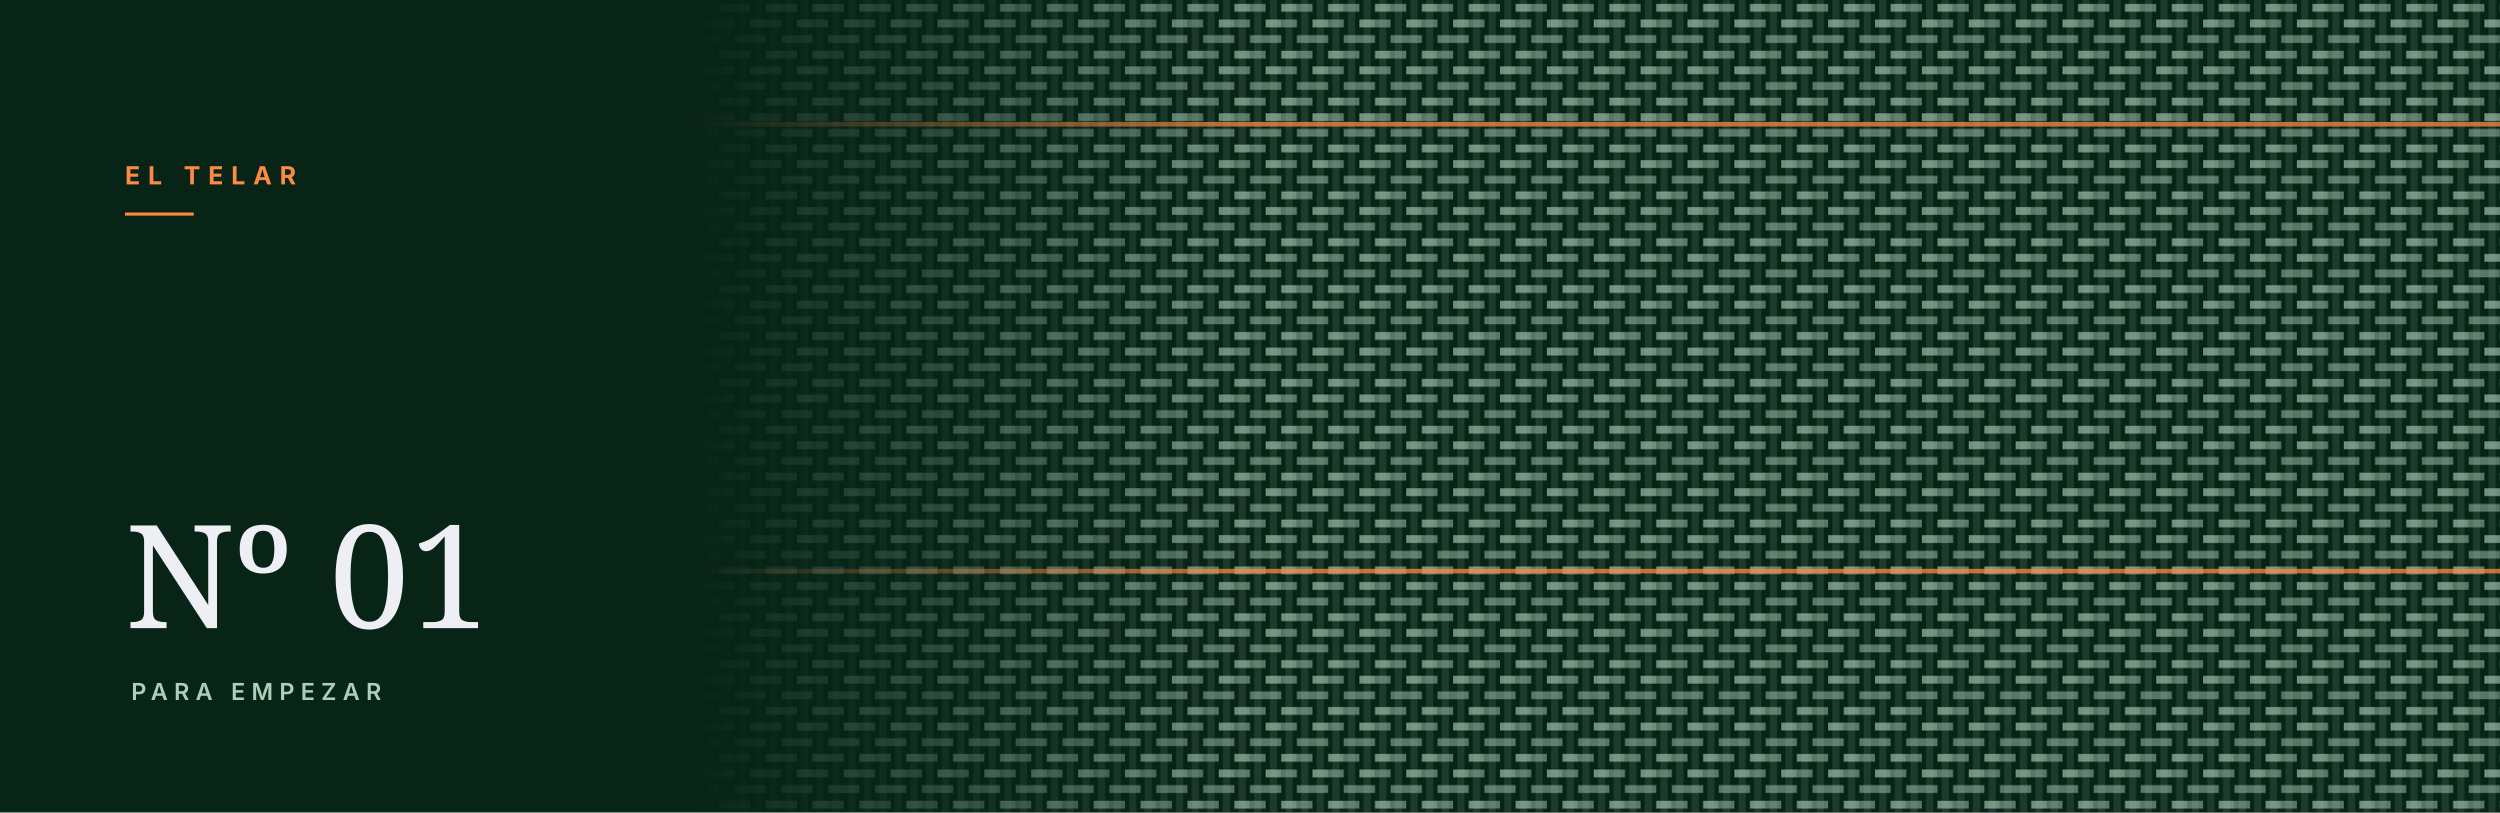
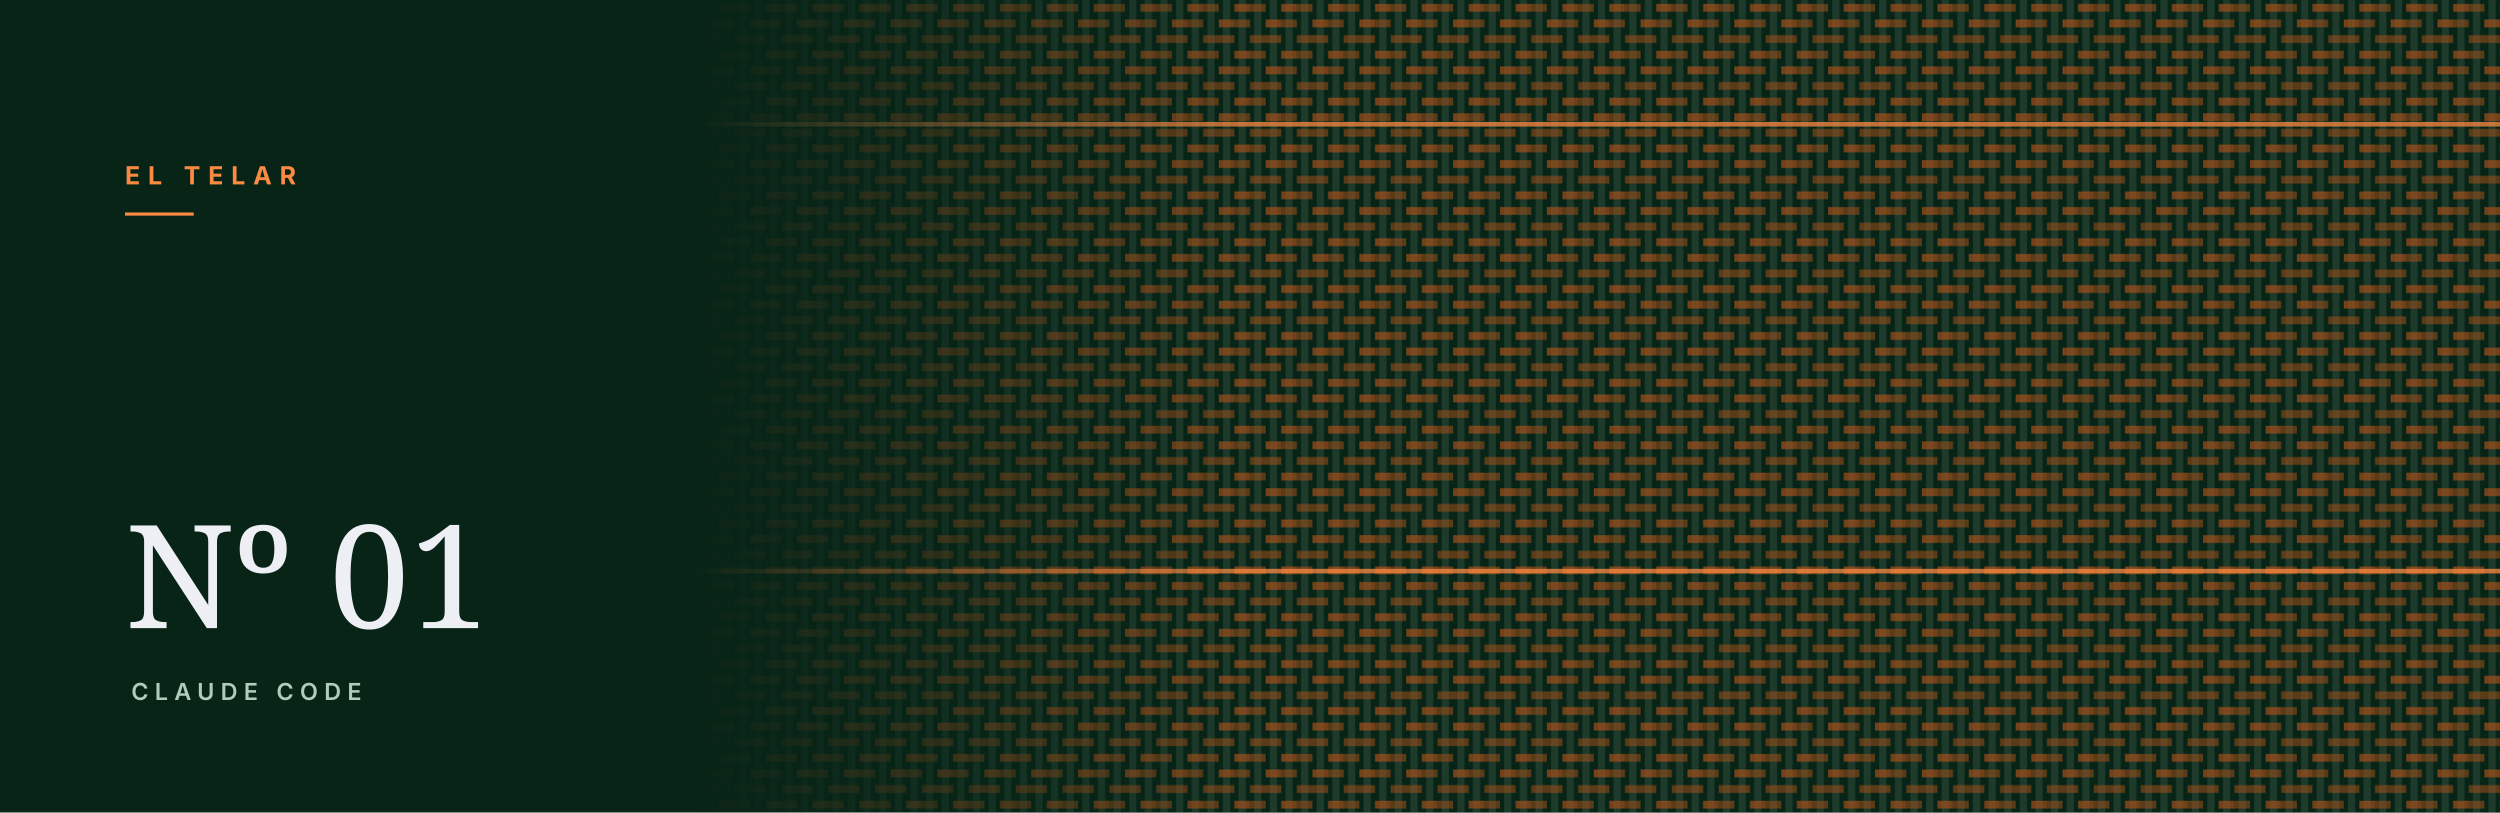
<svg xmlns="http://www.w3.org/2000/svg" viewBox="0 0 1600 520" role="img" aria-hidden="true">
  <defs>
    <pattern id="w" width="30" height="30" patternUnits="userSpaceOnUse" patternTransform="rotate(0)">
      <rect width="30" height="30" fill="#072417" />
      <rect x="2.7" y="0" width="4.6" height="30" fill="#1e3a2b" />
      <rect x="12.7" y="0" width="4.6" height="30" fill="#1e3a2b" />
      <rect x="22.7" y="0" width="4.6" height="30" fill="#1e3a2b" />
-       <rect x="10.0" y="2.5" width="10.0" height="5.0" fill="#aeceb9" opacity="0.62" />
-       <rect x="20.0" y="2.5" width="10.0" height="5.0" fill="#aeceb9" opacity="0.48" />
-       <rect x="0.0" y="12.5" width="10.0" height="5.0" fill="#aeceb9" opacity="0.62" />
-       <rect x="10.0" y="12.5" width="10.0" height="5.0" fill="#aeceb9" opacity="0.48" />
-       <rect x="0.0" y="22.5" width="10.0" height="5.0" fill="#aeceb9" opacity="0.48" />
-       <rect x="20.0" y="22.5" width="10.0" height="5.0" fill="#aeceb9" opacity="0.48" />
+       <rect x="10.0" y="2.5" width="10.0" height="5.0" fill="#b4531a" opacity="0.62" />
+       <rect x="20.0" y="2.5" width="10.0" height="5.0" fill="#b4531a" opacity="0.48" />
+       <rect x="0.0" y="12.5" width="10.0" height="5.0" fill="#b4531a" opacity="0.62" />
+       <rect x="10.0" y="12.5" width="10.0" height="5.0" fill="#b4531a" opacity="0.48" />
+       <rect x="0.0" y="22.5" width="10.0" height="5.0" fill="#b4531a" opacity="0.48" />
+       <rect x="20.0" y="22.5" width="10.0" height="5.0" fill="#b4531a" opacity="0.48" />
    </pattern>
    <linearGradient id="f" x1="0" y1="0" x2="1" y2="0">
      <stop offset="0.28" stop-color="#fff" stop-opacity="0" />
      <stop offset="0.50" stop-color="#fff" stop-opacity="1" />
    </linearGradient>
    <mask id="m">
      <rect width="100%" height="100%" fill="url(#f)" />
    </mask>
  </defs>
  <rect width="1600" height="520" fill="#072417" />
  <rect width="1600" height="520" fill="url(#w)" mask="url(#m)" />
  <rect x="0" y="78" width="1600" height="3" fill="#fd8a42" opacity="0.75" mask="url(#m)" />
  <rect x="0" y="364" width="1600" height="3" fill="#fd8a42" opacity="0.75" mask="url(#m)" />
  <text x="80" y="118" font-family="Inter, Helvetica, Arial, sans-serif" font-size="16" font-weight="700" letter-spacing="5" fill="#fd8a42">EL TELAR</text>
  <rect x="80" y="136" width="44" height="2" fill="#fd8a42" />
  <text x="80" y="402" font-family="Newsreader, Georgia, serif" font-size="92" fill="#f9f9ff" opacity="0.95">Nº 01</text>
-   <text x="84" y="448" font-family="Inter, Helvetica, Arial, sans-serif" font-size="15" font-weight="600" letter-spacing="4" fill="#aeceb9">PARA EMPEZAR</text>
+   <text x="84" y="448" font-family="Inter, Helvetica, Arial, sans-serif" font-size="15" font-weight="600" letter-spacing="4" fill="#aeceb9">CLAUDE CODE</text>
</svg>
